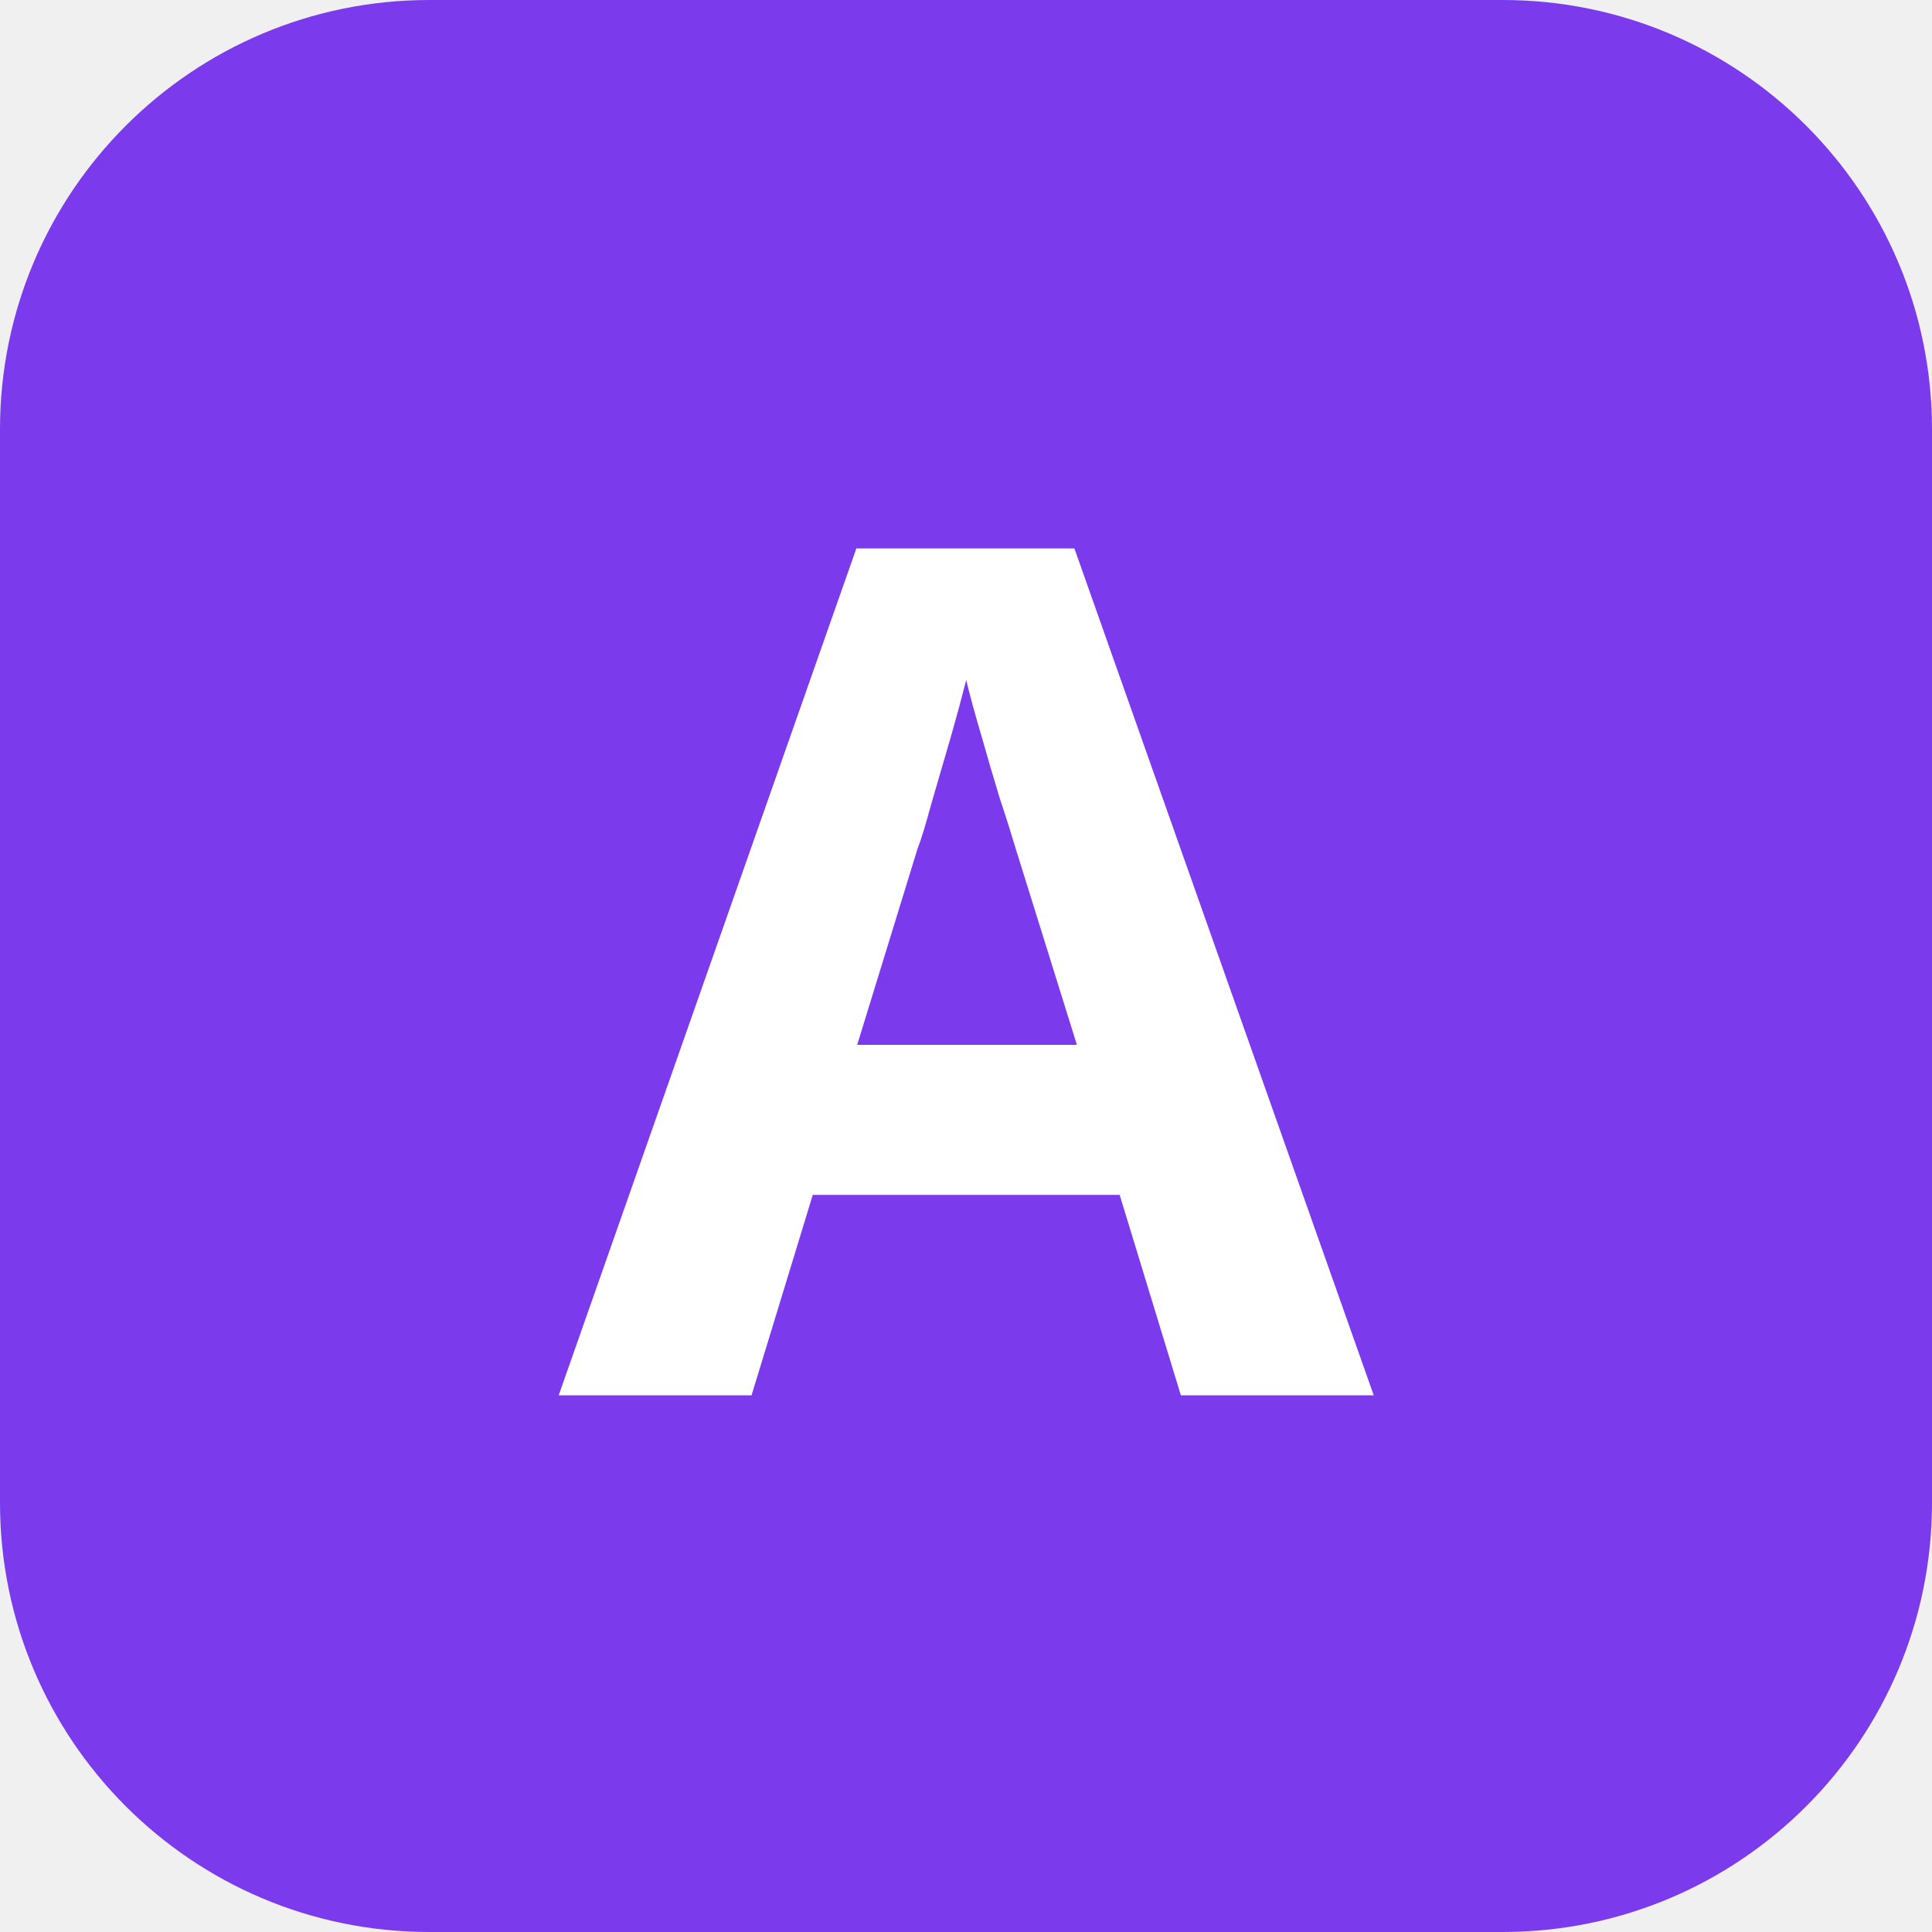
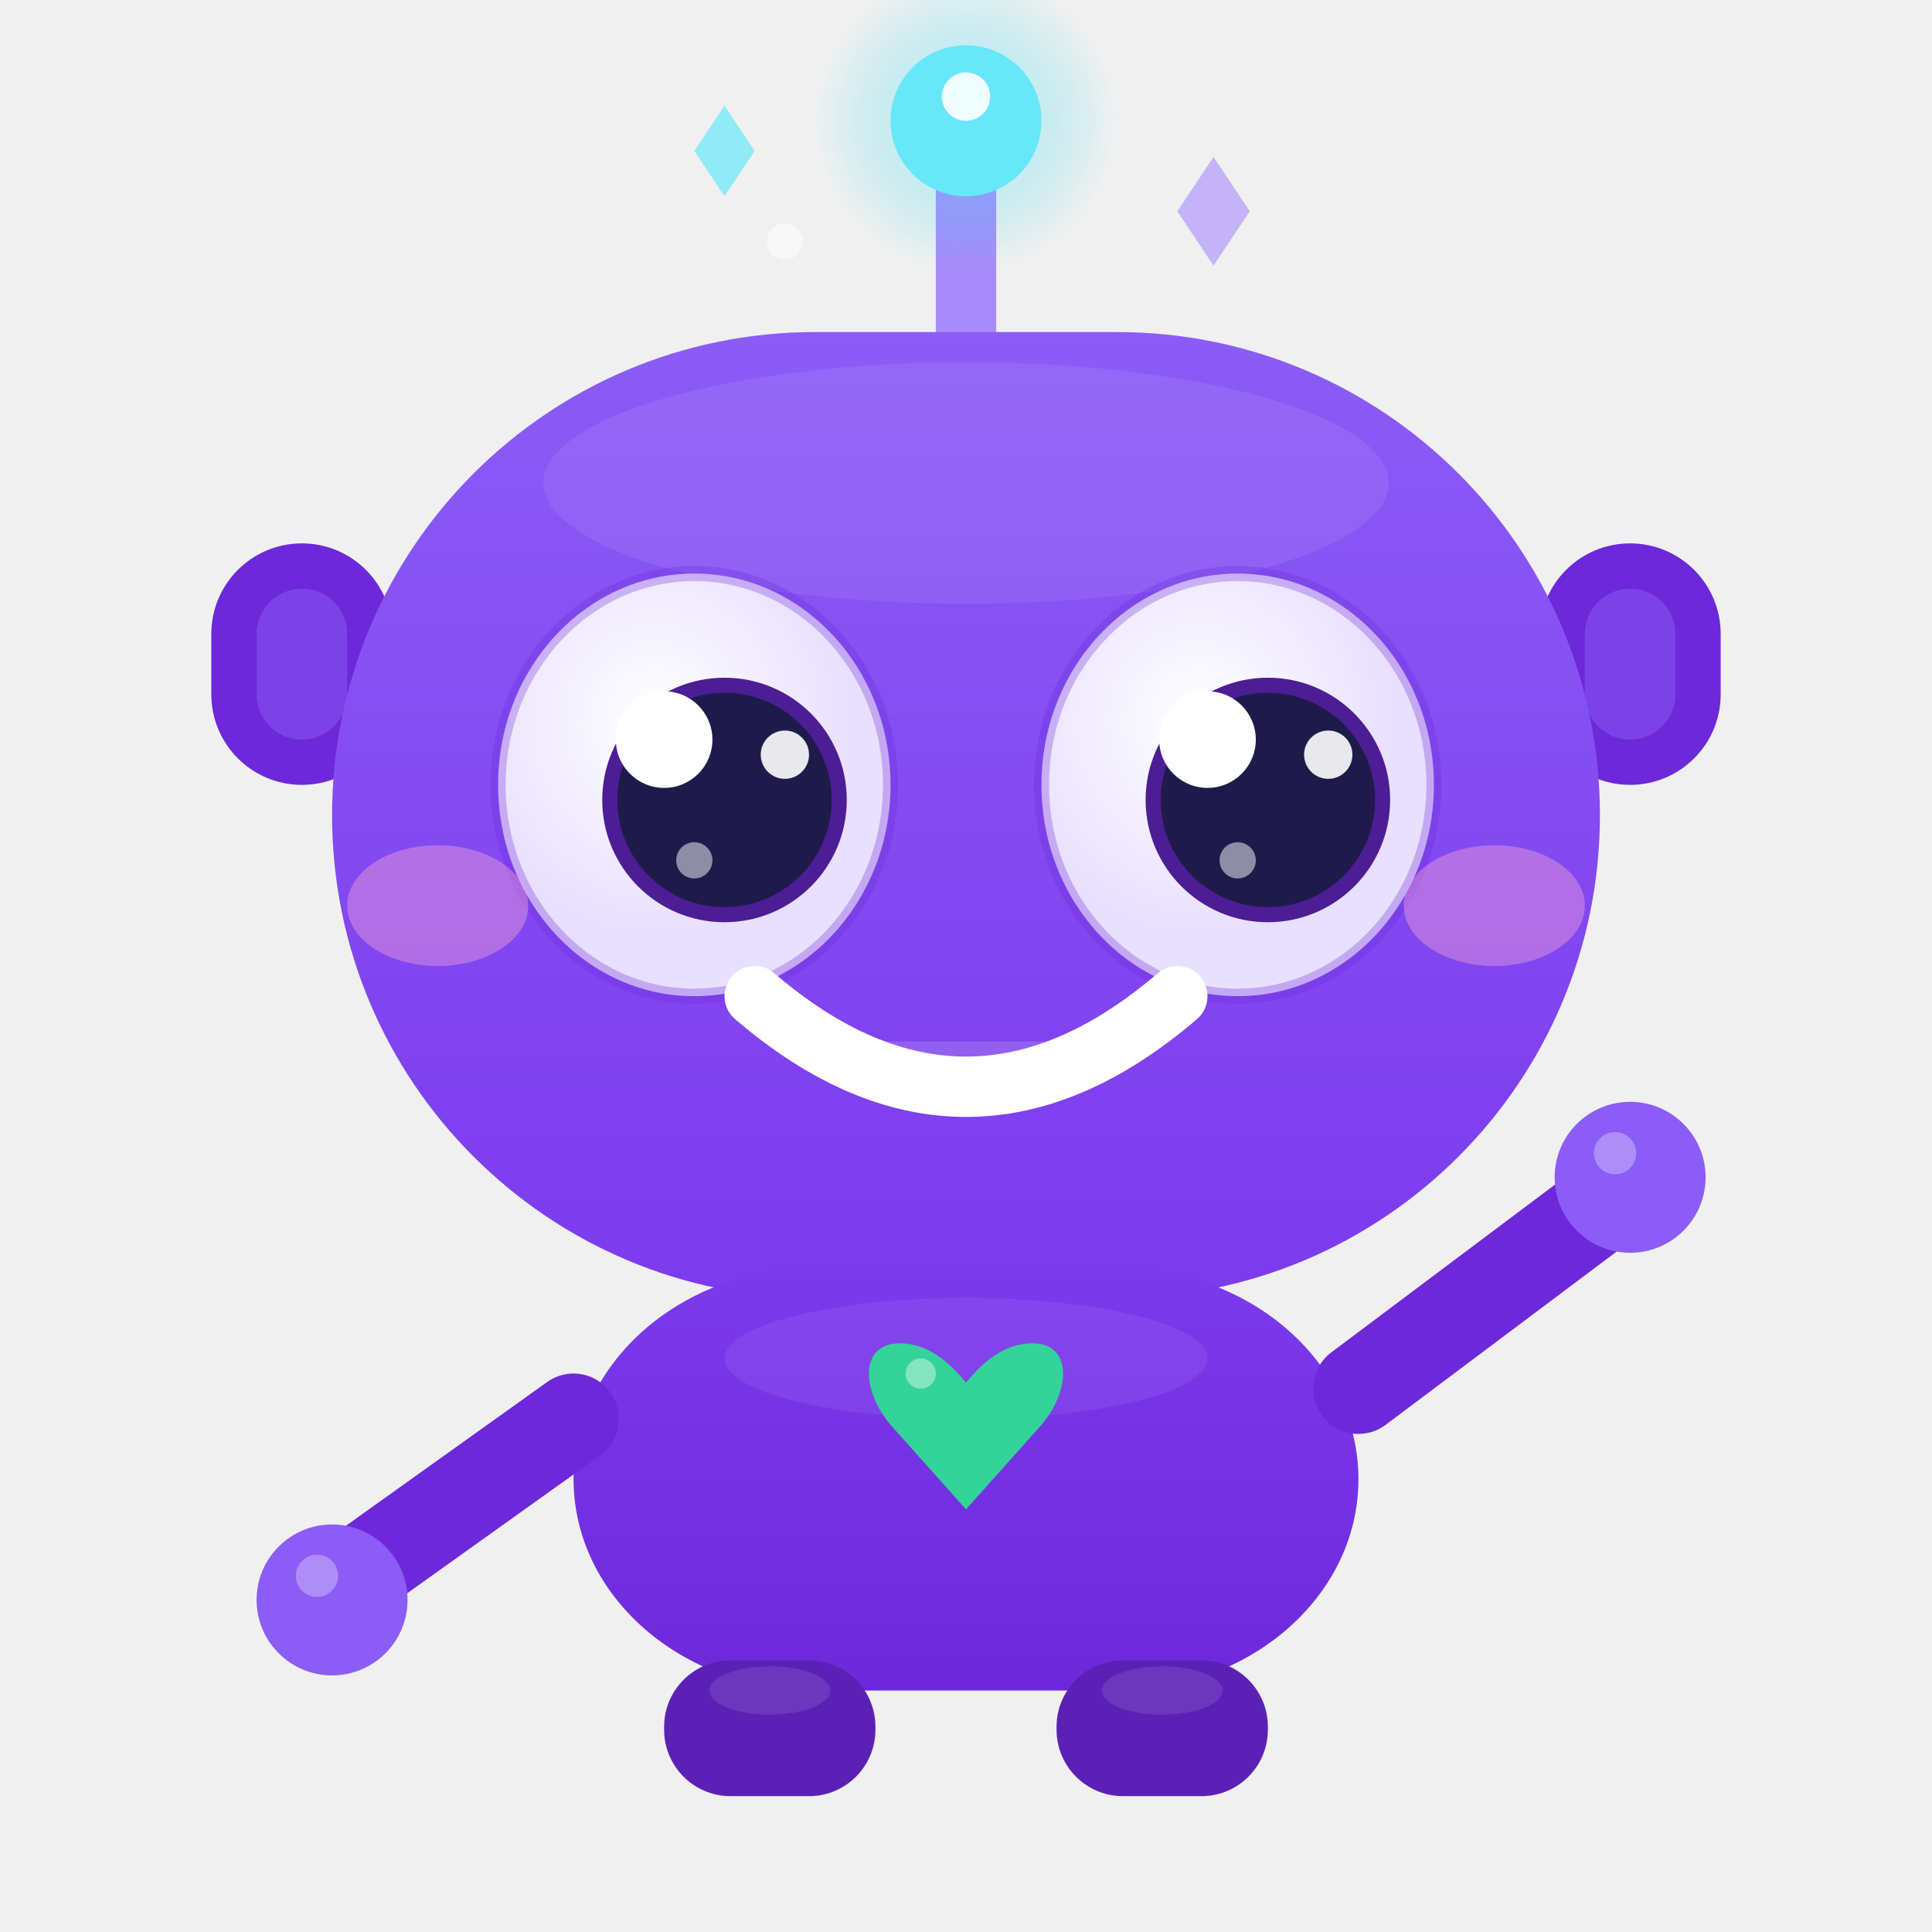
- <svg xmlns="http://www.w3.org/2000/svg" viewBox="0 0 36 36">
-   <rect width="36" height="36" rx="8" fill="#7c3aed" />
-   <text x="18" y="26" font-family="system-ui,sans-serif" font-size="22" font-weight="700" fill="white" text-anchor="middle">A</text>
+ <svg xmlns="http://www.w3.org/2000/svg" viewBox="0 0 64 64">
+   <defs>
+     <linearGradient id="body" x1="0" y1="0" x2="0" y2="1">
+       <stop offset="0%" stop-color="#7c3aed" />
+       <stop offset="100%" stop-color="#6d28d9" />
+     </linearGradient>
+     <linearGradient id="head" x1="0" y1="0" x2="0" y2="1">
+       <stop offset="0%" stop-color="#8b5cf6" />
+       <stop offset="100%" stop-color="#7c3aed" />
+     </linearGradient>
+     <radialGradient id="glow" cx="50%" cy="50%" r="50%">
+       <stop offset="0%" stop-color="#67e8f9" />
+       <stop offset="100%" stop-color="#22d3ee" stop-opacity="0" />
+     </radialGradient>
+     <radialGradient id="eyeShine" cx="40%" cy="35%" r="50%">
+       <stop offset="0%" stop-color="#ffffff" />
+       <stop offset="100%" stop-color="#e8e0ff" />
+     </radialGradient>
+   </defs>
+   <line x1="32" y1="12" x2="32" y2="4.5" stroke="#a78bfa" stroke-width="2" stroke-linecap="round" />
+   <circle cx="32" cy="4" r="5" fill="url(#glow)" opacity="0.5" />
+   <circle cx="32" cy="4" r="2.5" fill="#67e8f9" />
+   <circle cx="32" cy="3.2" r="0.8" fill="white" opacity="0.9" />
+   <path d="M23 5 L24 3.5 L25 5 L24 6.5 Z" fill="#67e8f9" opacity="0.7" />
+   <path d="M39 7 L40.2 5.2 L41.4 7 L40.2 8.8 Z" fill="#a78bfa" opacity="0.6" />
+   <circle cx="26" cy="8" r="0.6" fill="white" opacity="0.5" />
+   <rect x="7" y="18" width="6" height="8" rx="3" fill="#6d28d9" />
+   <rect x="51" y="18" width="6" height="8" rx="3" fill="#6d28d9" />
+   <rect x="8.5" y="19.5" width="3" height="5" rx="1.5" fill="#8b5cf6" opacity="0.5" />
+   <rect x="52.5" y="19.5" width="3" height="5" rx="1.5" fill="#8b5cf6" opacity="0.5" />
+   <rect x="11" y="11" width="42" height="32" rx="16" fill="url(#head)" />
+   <ellipse cx="32" cy="16" rx="14" ry="4" fill="white" opacity="0.08" />
+   <ellipse cx="23" cy="26" rx="6.5" ry="7" fill="url(#eyeShine)" />
+   <ellipse cx="23" cy="26" rx="6.5" ry="7" fill="none" stroke="#6d28d9" stroke-width="0.5" opacity="0.3" />
+   <circle cx="24" cy="26.5" r="3.8" fill="#1e1b4b" />
+   <circle cx="24" cy="26.5" r="3.8" fill="none" stroke="#4c1d95" stroke-width="0.5" />
+   <circle cx="22" cy="24.5" r="1.6" fill="white" />
+   <circle cx="26" cy="25" r="0.8" fill="white" opacity="0.9" />
+   <circle cx="23" cy="28.5" r="0.6" fill="white" opacity="0.5" />
+   <ellipse cx="41" cy="26" rx="6.5" ry="7" fill="url(#eyeShine)" />
+   <ellipse cx="41" cy="26" rx="6.5" ry="7" fill="none" stroke="#6d28d9" stroke-width="0.5" opacity="0.3" />
+   <circle cx="42" cy="26.5" r="3.8" fill="#1e1b4b" />
+   <circle cx="42" cy="26.5" r="3.8" fill="none" stroke="#4c1d95" stroke-width="0.5" />
+   <circle cx="40" cy="24.5" r="1.6" fill="white" />
+   <circle cx="44" cy="25" r="0.8" fill="white" opacity="0.9" />
+   <circle cx="41" cy="28.5" r="0.6" fill="white" opacity="0.5" />
+   <ellipse cx="14.5" cy="30" rx="3" ry="2" fill="#f9a8d4" opacity="0.4" />
+   <ellipse cx="49.5" cy="30" rx="3" ry="2" fill="#f9a8d4" opacity="0.4" />
+   <path d="M25 33 Q32 39 39 33" fill="none" stroke="white" stroke-width="2" stroke-linecap="round" />
+   <path d="M29 34.5 Q32 37 35 34.5" fill="white" opacity="0.15" />
+   <rect x="19" y="42" width="26" height="14" rx="8" fill="url(#body)" />
+   <ellipse cx="32" cy="45" rx="8" ry="2" fill="white" opacity="0.07" />
+   <path d="M32 50 L29.5 47.2 C28.5 46 28.5 44.5 29.8 44.5 C30.8 44.5 31.5 45.2 32 45.8 C32.5 45.2 33.2 44.5 34.2 44.5 C35.5 44.5 35.5 46 34.5 47.2 Z" fill="#34d399" />
+   <circle cx="30.5" cy="45.5" r="0.5" fill="white" opacity="0.4" />
+   <line x1="19" y1="47" x2="12" y2="52" stroke="#6d28d9" stroke-width="3" stroke-linecap="round" />
+   <circle cx="11" cy="53" r="2.5" fill="#8b5cf6" />
+   <circle cx="10.5" cy="52.2" r="0.7" fill="white" opacity="0.3" />
+   <line x1="45" y1="46" x2="53" y2="40" stroke="#6d28d9" stroke-width="3" stroke-linecap="round" />
+   <circle cx="54" cy="39" r="2.5" fill="#8b5cf6" />
+   <circle cx="53.5" cy="38.2" r="0.7" fill="white" opacity="0.3" />
+   <rect x="22" y="55" width="7" height="4.5" rx="2.2" fill="#5b21b6" />
+   <rect x="35" y="55" width="7" height="4.5" rx="2.2" fill="#5b21b6" />
+   <ellipse cx="25.5" cy="56" rx="2" ry="0.8" fill="white" opacity="0.1" />
+   <ellipse cx="38.5" cy="56" rx="2" ry="0.8" fill="white" opacity="0.1" />
</svg>
